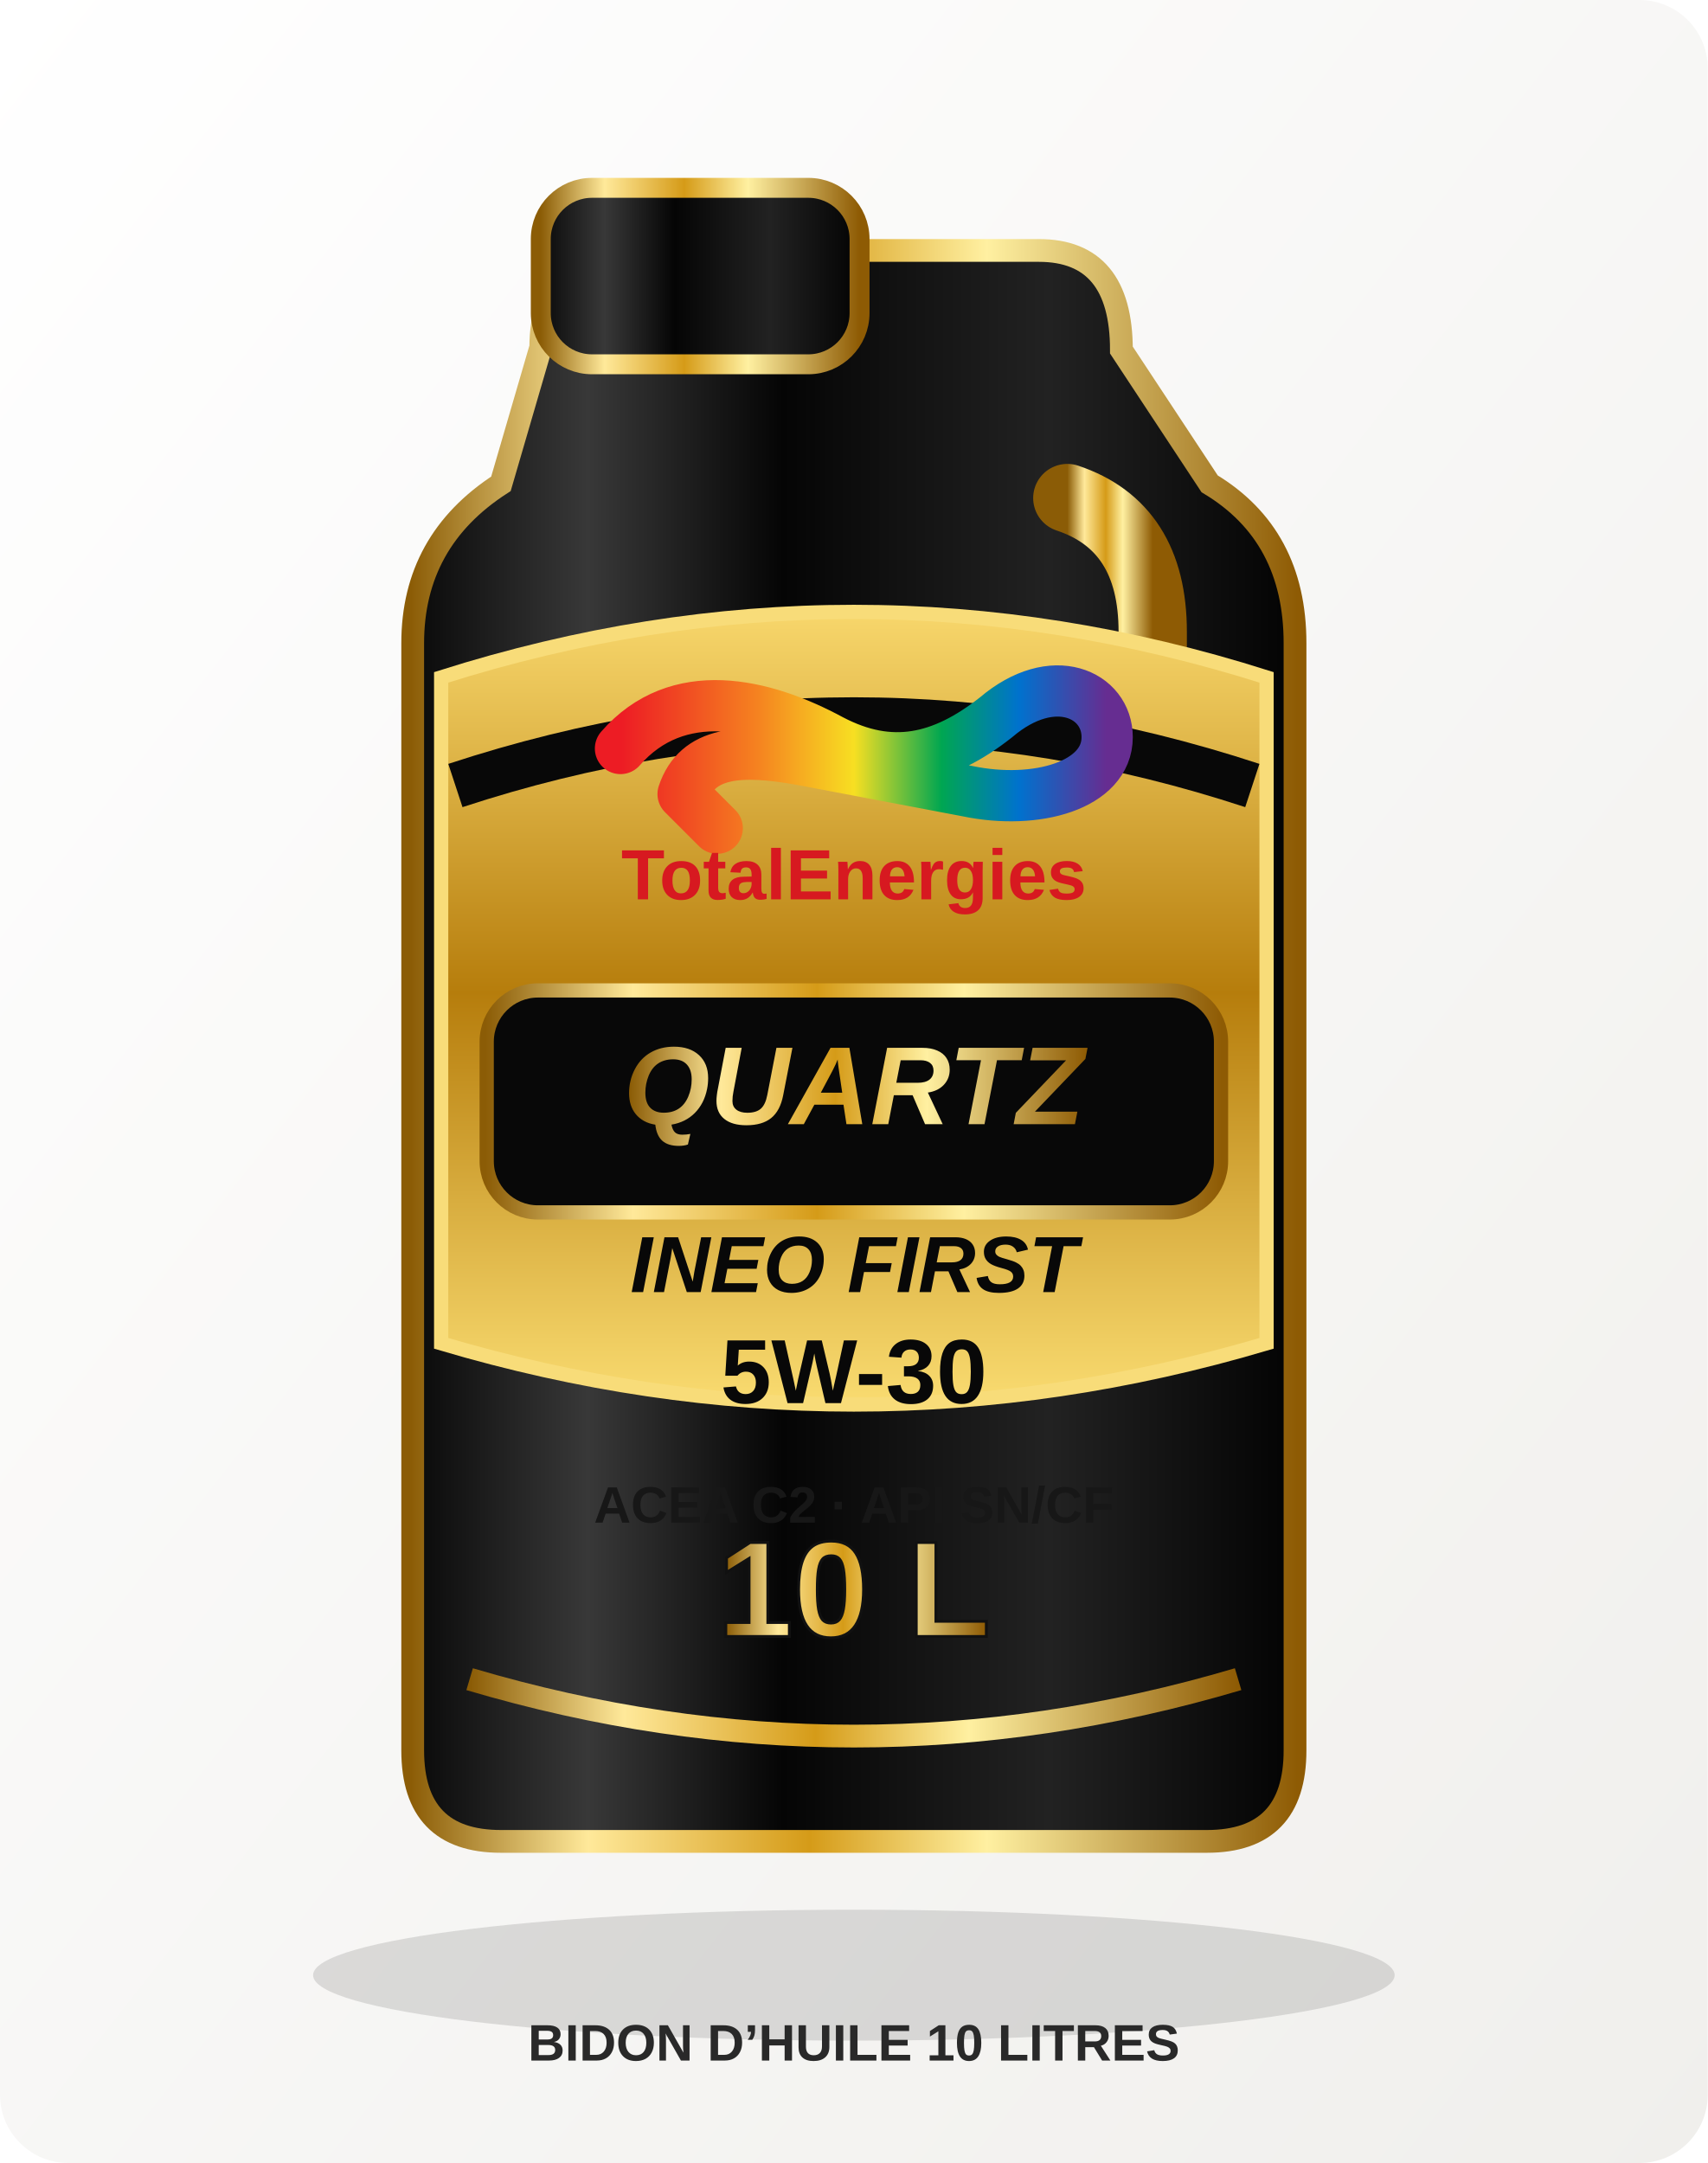
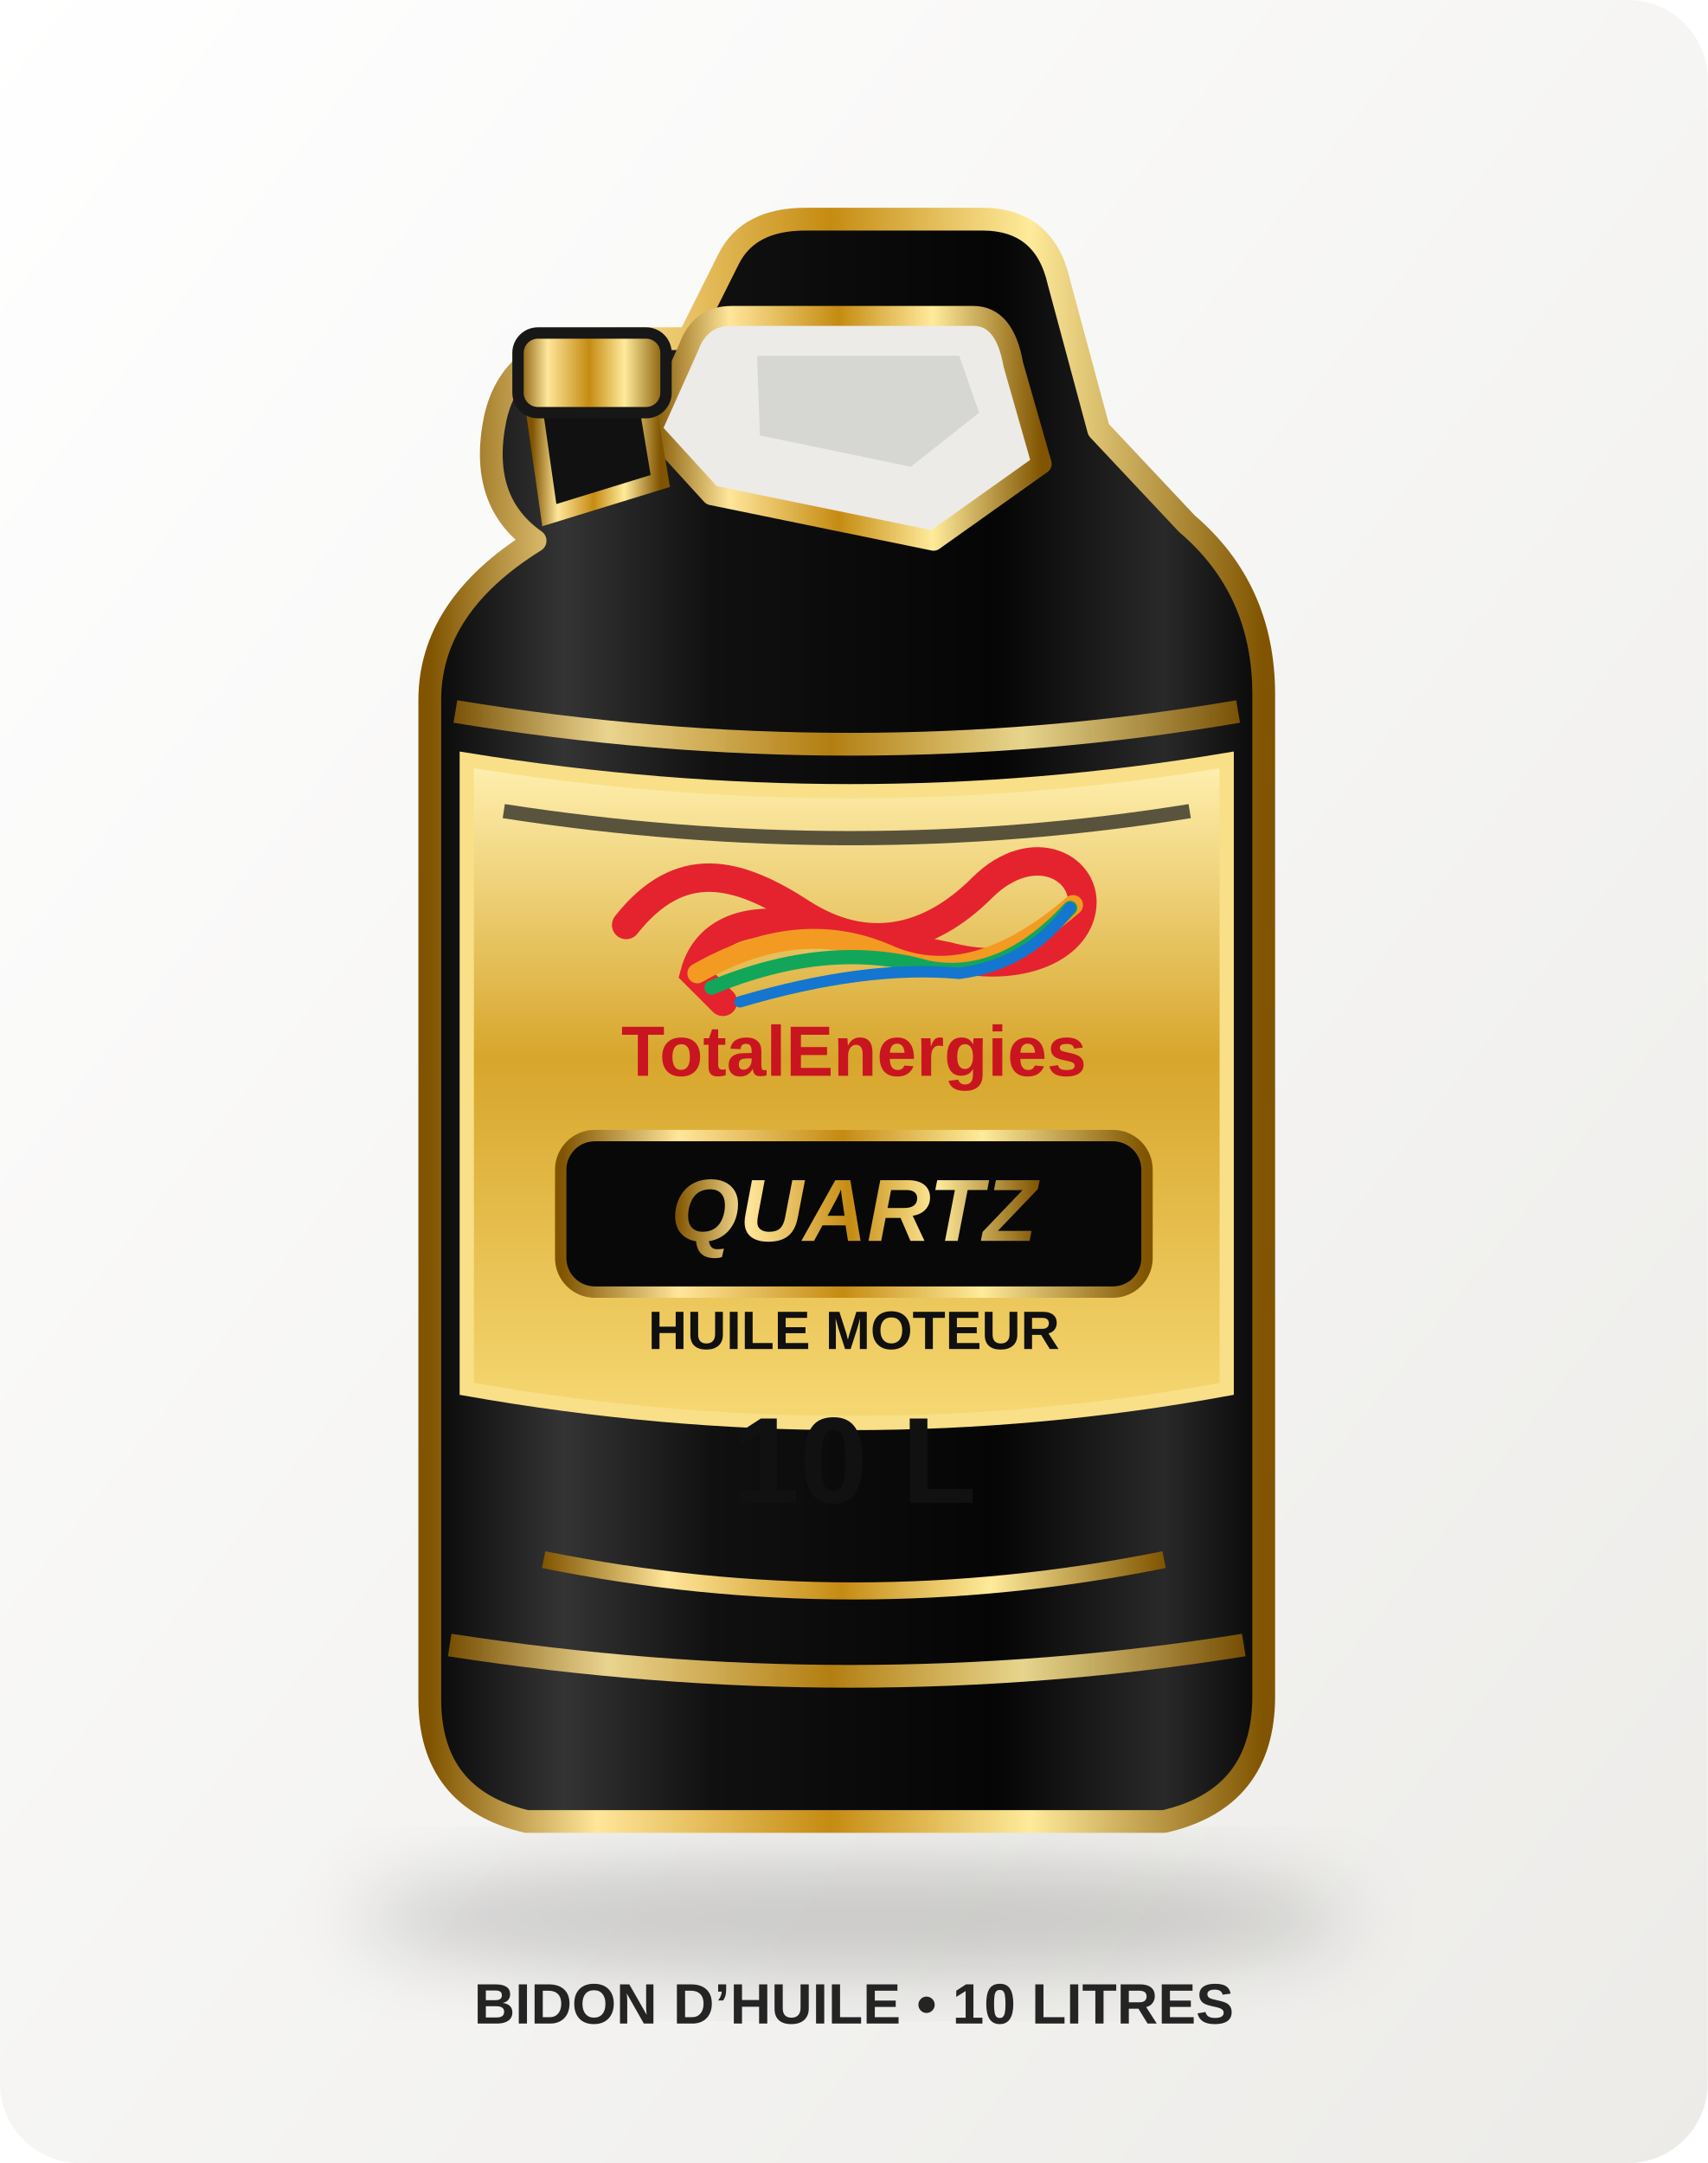
- <svg xmlns="http://www.w3.org/2000/svg" viewBox="0 0 600 760" role="img" aria-label="Bidon d’huile 10 litres">
+ <svg xmlns="http://www.w3.org/2000/svg" viewBox="0 0 600 760" role="img" aria-label="Bidon noir et or d’huile 10 litres">
  <defs>
    <linearGradient id="bg" x1="0" y1="0" x2="1" y2="1">
      <stop stop-color="#fff" />
-       <stop offset="1" stop-color="#f0efec" />
+       <stop offset="1" stop-color="#ecebe8" />
    </linearGradient>
-     <linearGradient id="black" x1="0" y1="0" x2="1" y2="0">
-       <stop stop-color="#090909" />
-       <stop offset=".2" stop-color="#383838" />
-       <stop offset=".42" stop-color="#050505" />
-       <stop offset=".72" stop-color="#222" />
-       <stop offset="1" stop-color="#030303" />
+     <linearGradient id="body" x1="0" y1="0" x2="1" y2="0">
+       <stop stop-color="#080808" />
+       <stop offset=".16" stop-color="#343434" />
+       <stop offset=".34" stop-color="#101010" />
+       <stop offset=".68" stop-color="#050505" />
+       <stop offset=".88" stop-color="#292929" />
+       <stop offset="1" stop-color="#080808" />
    </linearGradient>
    <linearGradient id="gold" x1="0" y1="0" x2="1" y2="0">
-       <stop stop-color="#8b5c06" />
-       <stop offset=".2" stop-color="#ffe99a" />
-       <stop offset=".45" stop-color="#d59b18" />
-       <stop offset=".65" stop-color="#fff0a1" />
-       <stop offset="1" stop-color="#8e5b04" />
+       <stop stop-color="#805400" />
+       <stop offset=".2" stop-color="#ffe69a" />
+       <stop offset=".48" stop-color="#c58b12" />
+       <stop offset=".72" stop-color="#ffeb9b" />
+       <stop offset="1" stop-color="#805400" />
    </linearGradient>
    <linearGradient id="label" x1="0" y1="0" x2="0" y2="1">
-       <stop stop-color="#f7d66b" />
-       <stop offset=".48" stop-color="#b67d0c" />
-       <stop offset="1" stop-color="#f9db70" />
+       <stop stop-color="#fff0b0" />
+       <stop offset=".45" stop-color="#d7a62c" />
+       <stop offset="1" stop-color="#f6d873" />
    </linearGradient>
+     <filter id="shadow" x="-30%" y="-30%" width="160%" height="170%">
+       <feGaussianBlur stdDeviation="13" />
+     </filter>
  </defs>
-   <rect width="600" height="760" rx="24" fill="url(#bg)" />
-   <ellipse cx="300" cy="694" rx="190" ry="23" fill="#000" opacity=".12" />
-   <path d="M190 122 Q190 88 228 88 H365 Q394 88 394 123 L425 170 Q455 188 455 226 V615 Q455 647 424 647 H176 Q145 647 145 615 V226 Q145 190 176 170 Z" fill="url(#black)" stroke="url(#gold)" stroke-width="8" />
-   <rect x="190" y="66" width="112" height="62" rx="18" fill="url(#black)" stroke="url(#gold)" stroke-width="7" />
-   <path d="M375 175 Q405 185 405 222 V420 Q405 450 380 455" fill="none" stroke="url(#gold)" stroke-width="24" stroke-linecap="round" />
-   <path d="M155 238 Q300 192 445 238 L445 472 Q300 515 155 472 Z" fill="url(#label)" stroke="#f8dc79" stroke-width="5" />
-   <path d="M160 276 Q300 230 440 276" fill="none" stroke="#080808" stroke-width="16" />
-   <defs>
-     <linearGradient id="brandRainbow" x1="0" y1="0" x2="1" y2="0">
-       <stop stop-color="#ed1c24" />
-       <stop offset=".28" stop-color="#f58220" />
-       <stop offset=".48" stop-color="#f7df22" />
-       <stop offset=".66" stop-color="#00a651" />
-       <stop offset=".82" stop-color="#0072ce" />
-       <stop offset="1" stop-color="#662d91" />
-     </linearGradient>
-   </defs>
-   <path d="M218 263 C238 240 268 247 292 260 C313 271 331 267 350 252 C370 235 389 244 389 259 C389 276 364 283 340 278 L282 267 C260 263 245 264 240 279 L252 291" fill="none" stroke="url(#brandRainbow)" stroke-width="18" stroke-linecap="round" stroke-linejoin="round" />
-   <text x="300" y="316" font-family="Arial,sans-serif" font-size="25" font-weight="800" text-anchor="middle" fill="#d71920">TotalEnergies</text>
-   <rect x="171" y="348" width="258" height="78" rx="18" fill="#080808" stroke="url(#gold)" stroke-width="5" />
-   <text x="300" y="395" font-family="Arial,sans-serif" font-size="39" font-style="italic" font-weight="900" text-anchor="middle" fill="url(#gold)">QUARTZ</text>
-   <text x="300" y="454" font-family="Arial,sans-serif" font-size="28" font-style="italic" font-weight="800" text-anchor="middle" fill="#080808">INEO FIRST</text>
-   <text x="300" y="493" font-family="Arial,sans-serif" font-size="32" font-weight="900" text-anchor="middle" fill="#080808">5W-30</text>
-   <text x="300" y="535" font-family="Arial,sans-serif" font-size="18" font-weight="700" text-anchor="middle" fill="#171717">ACEA C2 · API SN/CF</text>
-   <text x="300" y="575" font-family="Arial,sans-serif" font-size="48" font-weight="900" text-anchor="middle" fill="url(#gold)" stroke="#111" stroke-width="1">10 L</text>
-   <path d="M165 590 Q300 630 435 590" stroke="url(#gold)" stroke-width="8" fill="none" />
-   <text x="300" y="724" font-family="Arial,sans-serif" font-size="18" font-weight="700" text-anchor="middle" fill="#292929">BIDON D’HUILE 10 LITRES</text>
+   <rect width="600" height="760" rx="28" fill="url(#bg)" />
+   <ellipse cx="300" cy="674" rx="175" ry="20" fill="#000" opacity=".17" filter="url(#shadow)" />
+   <path d="M188 190 Q168 176 174 147 Q180 120 213 119 L242 119 L256 91 Q263 77 283 77 L345 77 Q367 77 372 99 L386 151 L417 184 Q444 207 444 244 L444 596 Q444 632 409 640 L185 640 Q151 632 151 597 L151 246 Q151 213 188 190Z" fill="url(#body)" stroke="url(#gold)" stroke-width="8" stroke-linejoin="round" />
+   <path d="M257 111 L342 111 Q353 111 356 128 L366 163 L328 190 L250 174 L229 151 L242 122 Q246 111 257 111Z" fill="#ecebe8" stroke="url(#gold)" stroke-width="7" stroke-linejoin="round" />
+   <path d="M266 125 L337 125 L344 145 L320 164 L267 153Z" fill="#c5c4c0" opacity=".55" />
+   <path d="M187 139 L227 139 L232 169 L193 181Z" fill="#111" stroke="url(#gold)" stroke-width="6" />
+   <rect x="182" y="117" width="52" height="28" rx="7" fill="url(#gold)" stroke="#171717" stroke-width="4" />
+   <path d="M160 250 Q300 273 435 250 M158 578 Q300 600 437 578" fill="none" stroke="url(#gold)" stroke-width="8" opacity=".9" />
+   <path d="M164 267 Q300 289 431 267 L431 488 Q300 512 164 488Z" fill="url(#label)" stroke="#f9df87" stroke-width="5" />
+   <path d="M177 285 Q300 304 418 285" fill="none" stroke="#171717" stroke-width="5" opacity=".7" />
+   <path d="M220 325 C239 301 259 306 282 321 C304 335 326 331 345 312 C363 294 383 305 380 320 C377 335 355 342 333 336 L284 326 C263 321 248 327 244 342 L254 352" fill="none" stroke="#e5232e" stroke-width="10" stroke-linecap="round" />
+   <path d="M245 342 Q280 322 311 335 Q341 349 377 318" fill="none" stroke="#f39a22" stroke-width="7" stroke-linecap="round" />
+   <path d="M250 347 Q291 330 326 340 Q352 345 376 319" fill="none" stroke="#12a65a" stroke-width="5" stroke-linecap="round" />
+   <path d="M260 352 Q304 339 337 342 Q361 339 376 319" fill="none" stroke="#1476cf" stroke-width="4" stroke-linecap="round" />
+   <text x="300" y="378" font-family="Arial,sans-serif" font-size="25" font-weight="900" text-anchor="middle" fill="#c91520">TotalEnergies</text>
+   <rect x="197" y="399" width="206" height="55" rx="12" fill="#080808" stroke="url(#gold)" stroke-width="4" />
+   <text x="300" y="436" font-family="Arial,sans-serif" font-size="31" font-style="italic" font-weight="900" text-anchor="middle" fill="url(#gold)">QUARTZ</text>
+   <text x="300" y="474" font-family="Arial,sans-serif" font-size="19" font-weight="800" text-anchor="middle" fill="#101010">HUILE MOTEUR</text>
+   <text x="300" y="528" font-family="Arial,sans-serif" font-size="43" font-weight="900" text-anchor="middle" fill="#111">10 L</text>
+   <path d="M191 548 Q300 570 409 548" fill="none" stroke="url(#gold)" stroke-width="6" />
+   <text x="300" y="711" font-family="Arial,sans-serif" font-size="20" font-weight="800" text-anchor="middle" fill="#242424">BIDON D’HUILE • 10 LITRES</text>
</svg>
